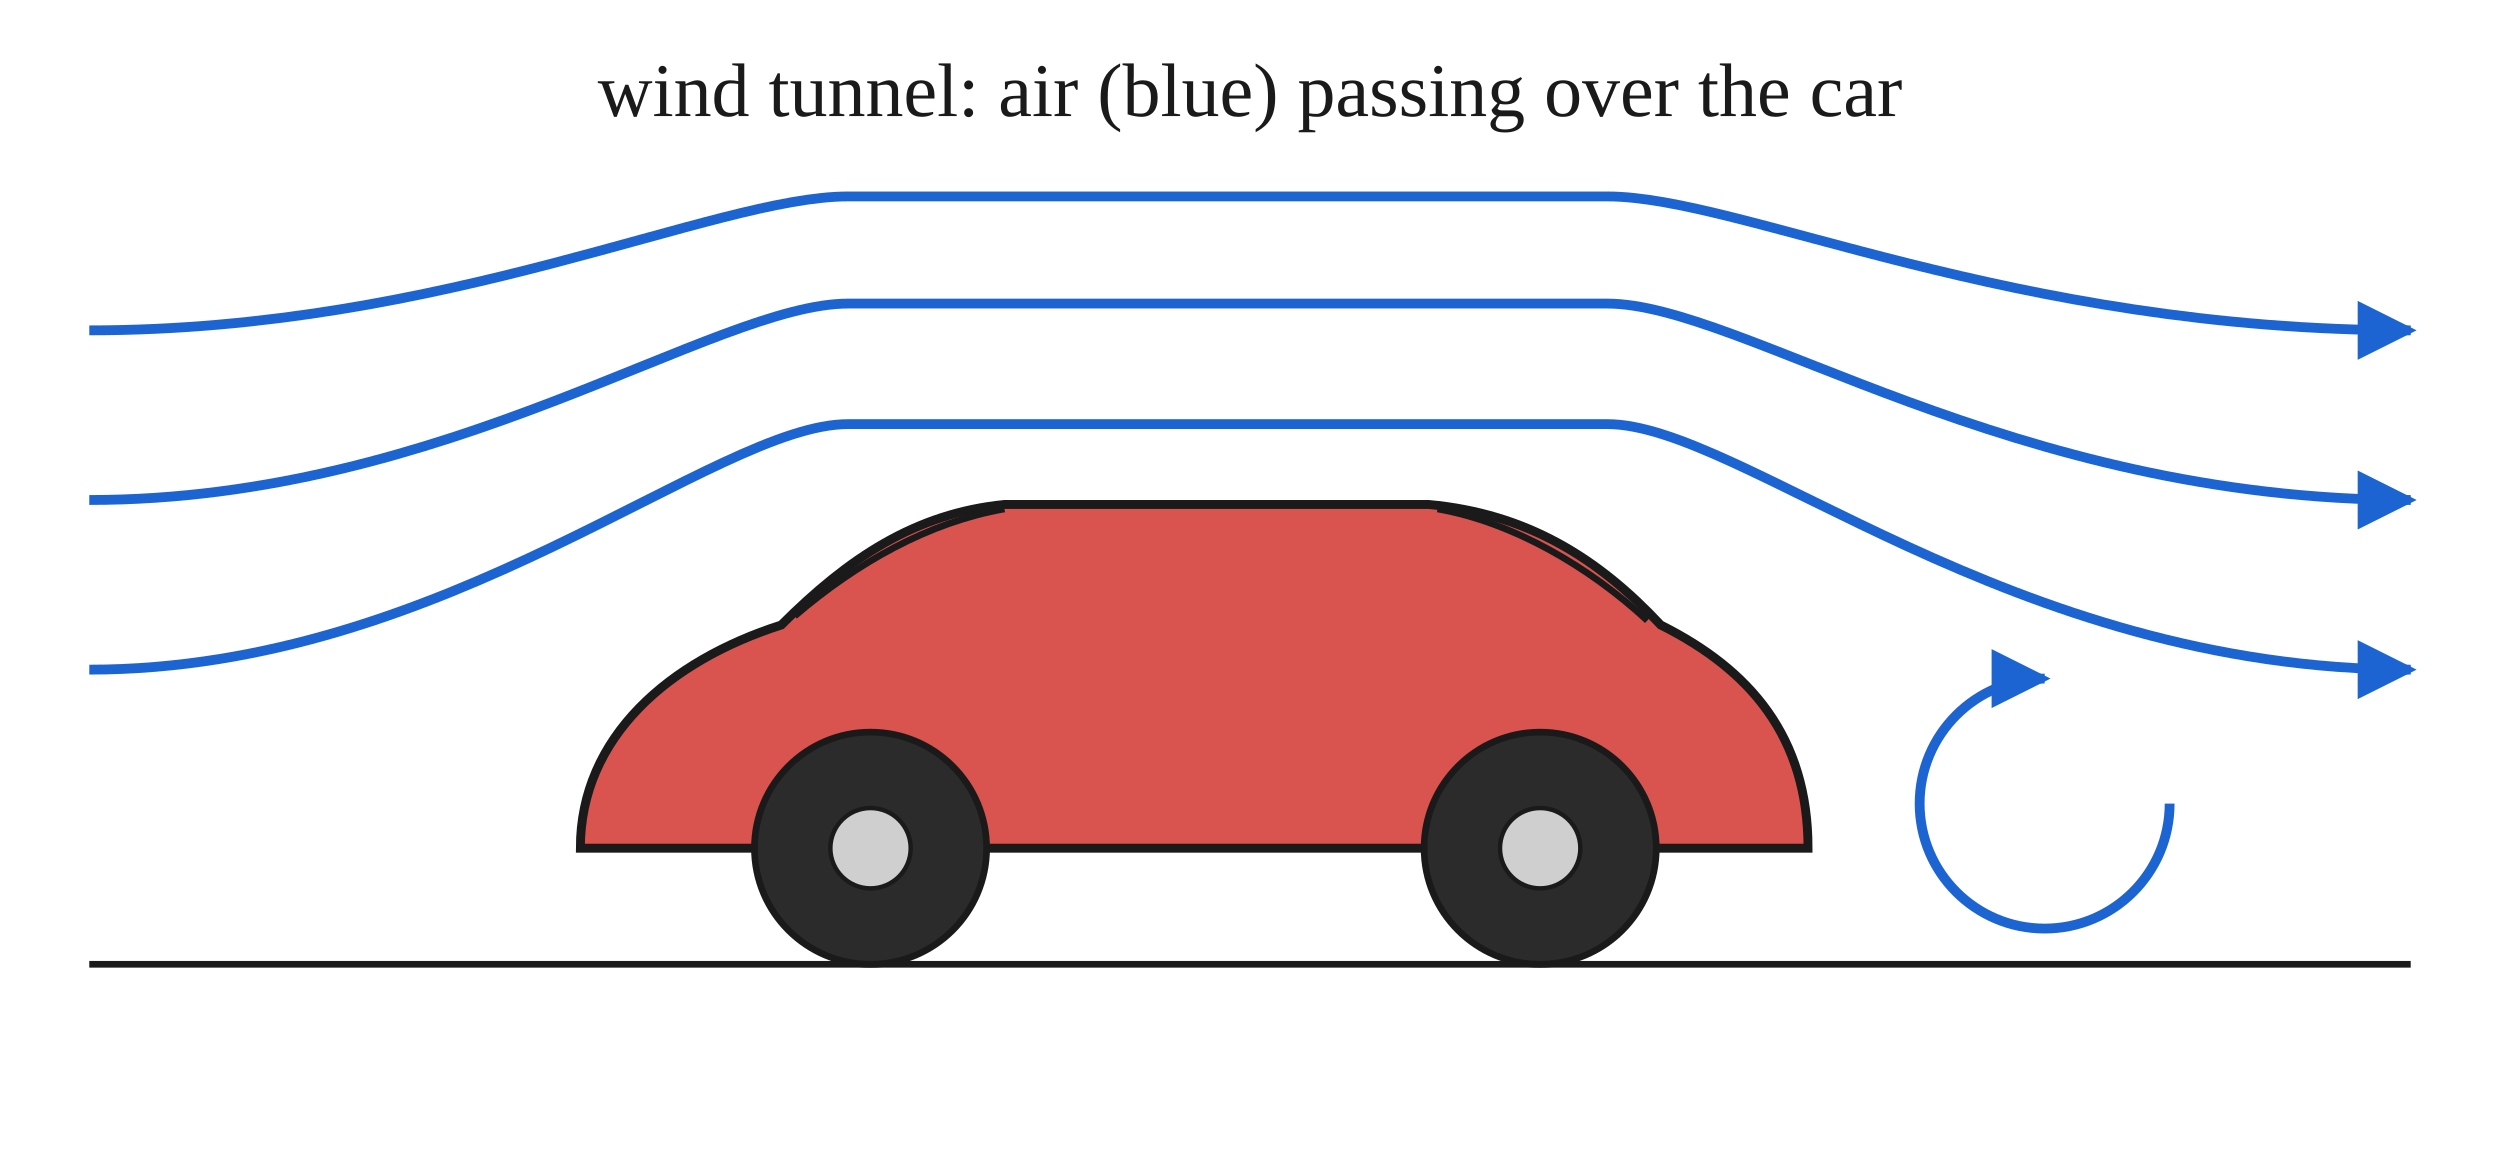
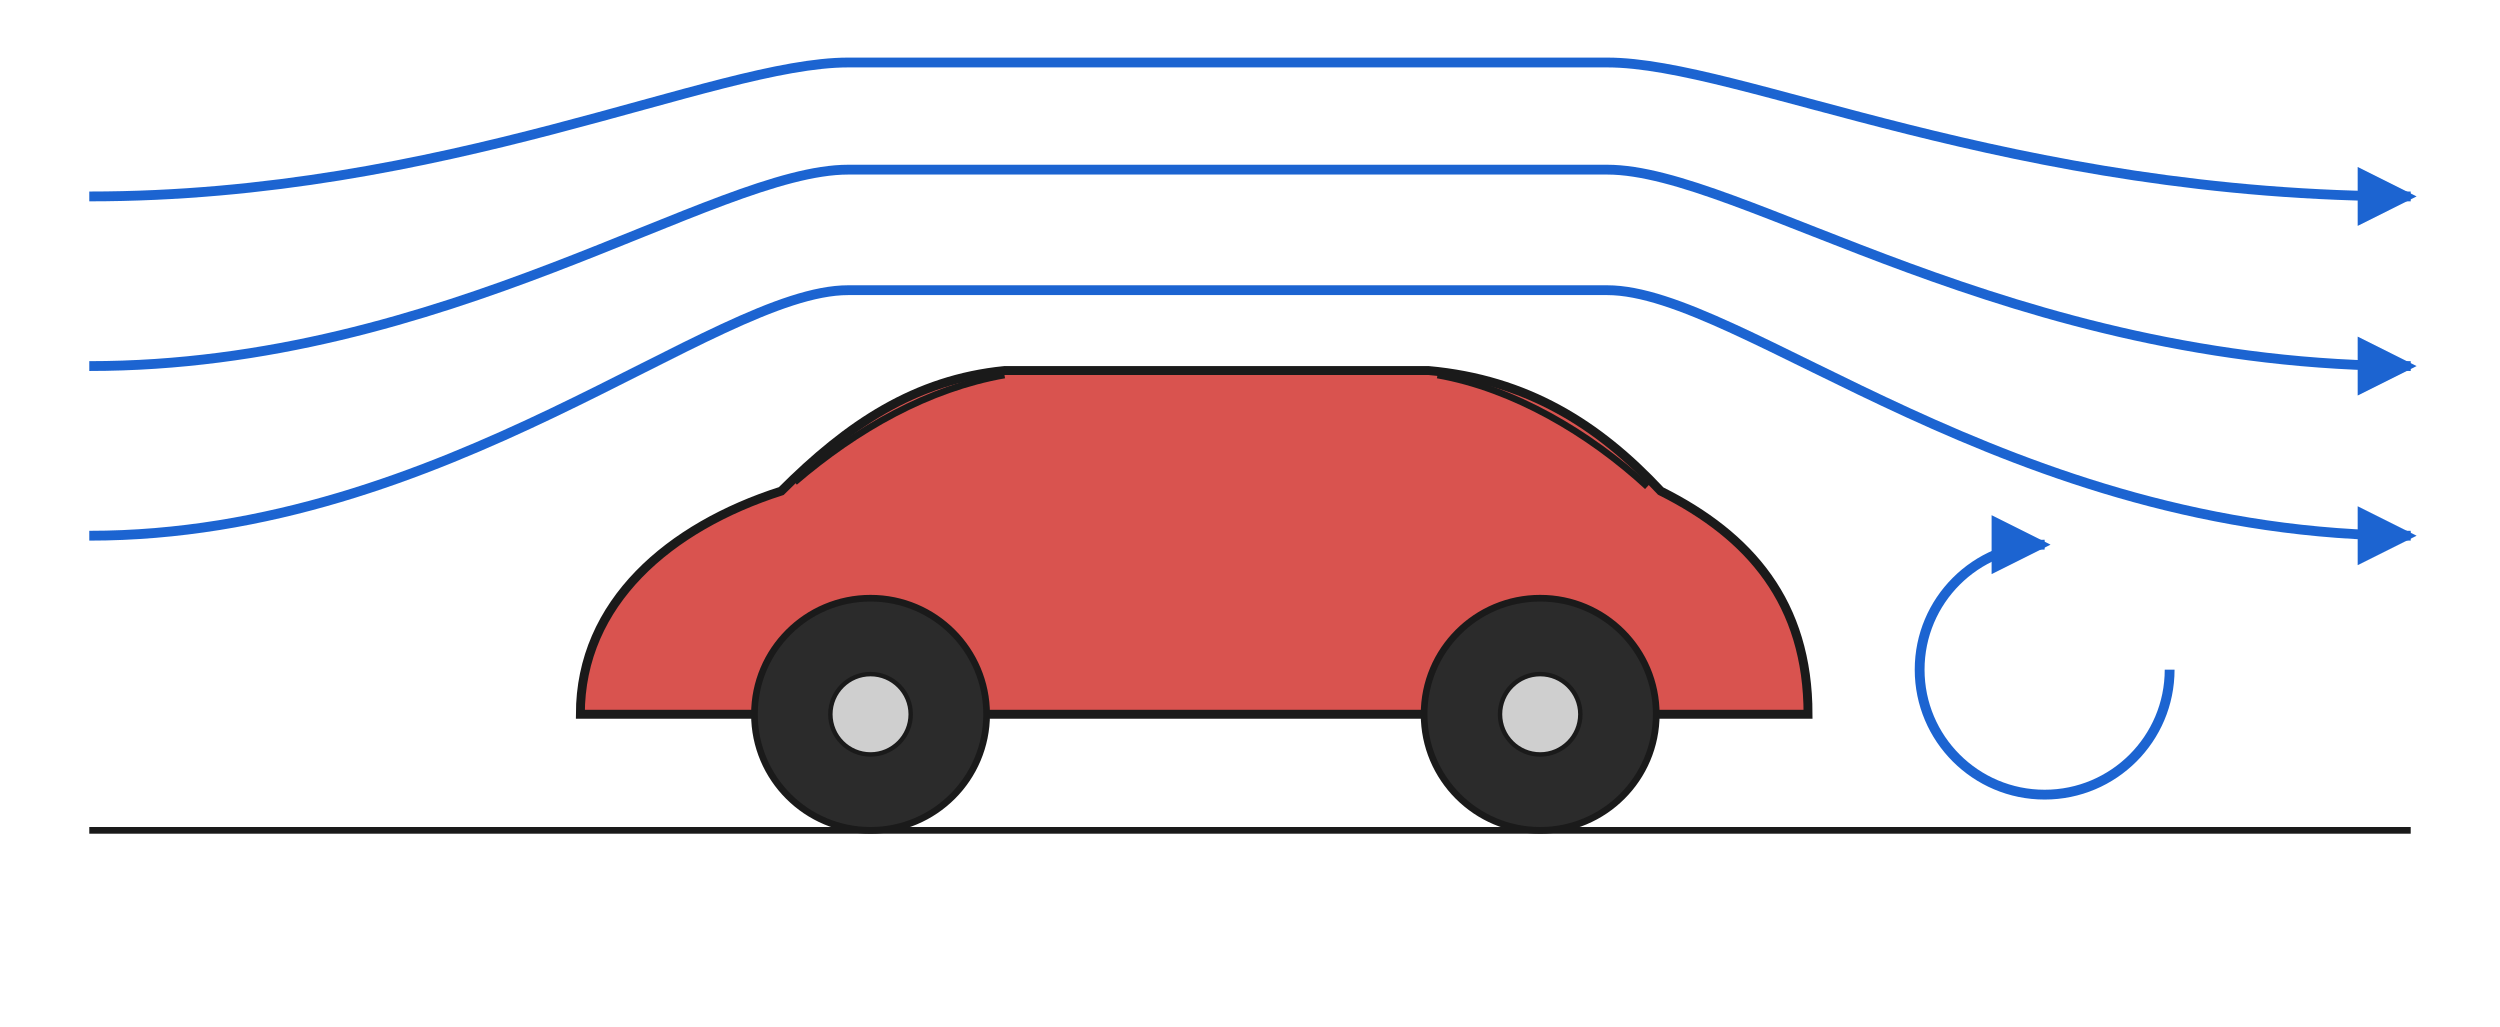
- <svg xmlns="http://www.w3.org/2000/svg" width="560" height="260" viewBox="0 0 560 260" font-family="Georgia, 'Times New Roman', serif">
+ <svg xmlns="http://www.w3.org/2000/svg" width="560" height="230" viewBox="0 0 560 230" font-family="Georgia, 'Times New Roman', serif">
  <defs>
    <marker id="warrow" viewBox="0 0 10 10" refX="9" refY="5" markerWidth="6" markerHeight="6" orient="auto-start-reverse">
      <path d="M 0 0 L 10 5 L 0 10 z" fill="#1c64d1" />
    </marker>
  </defs>
-   <text x="280" y="26" font-size="17" fill="#1a1a1a" text-anchor="middle">wind tunnel: air (blue) passing over the car</text>
  <g stroke="#1c64d1" stroke-width="2.2" fill="none">
-     <path d="M 20 150 C 100 150, 160 95, 190 95 L 360 95 C 390 95, 450 150, 540 150" marker-end="url(#warrow)" />
-     <path d="M 20 112 C 100 112, 160 68, 190 68 L 360 68 C 390 68, 450 112, 540 112" marker-end="url(#warrow)" />
-     <path d="M 20 74  C 100 74,  160 44, 190 44 L 360 44 C 390 44,  450 74,  540 74" marker-end="url(#warrow)" />
-     <path d="M 486 180 A 28 28 0 1 1 458 152" marker-end="url(#warrow)" />
+     <path d="M 20 120 C 100 120, 160 65, 190 65 L 360 65 C 390 65, 450 120, 540 120" marker-end="url(#warrow)" />
+     <path d="M 20 82  C 100 82,  160 38, 190 38 L 360 38 C 390 38, 450 82,  540 82" marker-end="url(#warrow)" />
+     <path d="M 20 44  C 100 44,  160 14, 190 14 L 360 14 C 390 14, 450 44,  540 44" marker-end="url(#warrow)" />
+     <path d="M 486 150 A 28 28 0 1 1 458 122" marker-end="url(#warrow)" />
  </g>
-   <line x1="20" y1="216" x2="540" y2="216" stroke="#1a1a1a" stroke-width="1.5" />
-   <path d="M 130 190            C 130 165, 150 148, 175 140            C 190 125, 205 115, 225 113            L 320 113            C 342 115, 358 125, 372 140            C 392 150, 405 165, 405 190            Z" fill="#d9534f" stroke="#1a1a1a" stroke-width="2" />
-   <path d="M 178 138 C 192 126, 208 117, 225 114" fill="none" stroke="#1a1a1a" stroke-width="1.5" />
-   <path d="M 322 114 C 339 117, 356 127, 369 139" fill="none" stroke="#1a1a1a" stroke-width="1.5" />
-   <circle cx="195" cy="190" r="26" fill="#2b2b2b" stroke="#1a1a1a" stroke-width="1.5" />
-   <circle cx="195" cy="190" r="9" fill="#cfcfcf" stroke="#1a1a1a" stroke-width="1" />
-   <circle cx="345" cy="190" r="26" fill="#2b2b2b" stroke="#1a1a1a" stroke-width="1.5" />
-   <circle cx="345" cy="190" r="9" fill="#cfcfcf" stroke="#1a1a1a" stroke-width="1" />
+   <line x1="20" y1="186" x2="540" y2="186" stroke="#1a1a1a" stroke-width="1.5" />
+   <path d="M 130 160            C 130 135, 150 118, 175 110            C 190 95, 205 85, 225 83            L 320 83            C 342 85, 358 95, 372 110            C 392 120, 405 135, 405 160            Z" fill="#d9534f" stroke="#1a1a1a" stroke-width="2" />
+   <path d="M 178 108 C 192 96, 208 87, 225 84" fill="none" stroke="#1a1a1a" stroke-width="1.5" />
+   <path d="M 322 84  C 339 87, 356 97, 369 109" fill="none" stroke="#1a1a1a" stroke-width="1.5" />
+   <circle cx="195" cy="160" r="26" fill="#2b2b2b" stroke="#1a1a1a" stroke-width="1.5" />
+   <circle cx="195" cy="160" r="9" fill="#cfcfcf" stroke="#1a1a1a" stroke-width="1" />
+   <circle cx="345" cy="160" r="26" fill="#2b2b2b" stroke="#1a1a1a" stroke-width="1.5" />
+   <circle cx="345" cy="160" r="9" fill="#cfcfcf" stroke="#1a1a1a" stroke-width="1" />
</svg>
